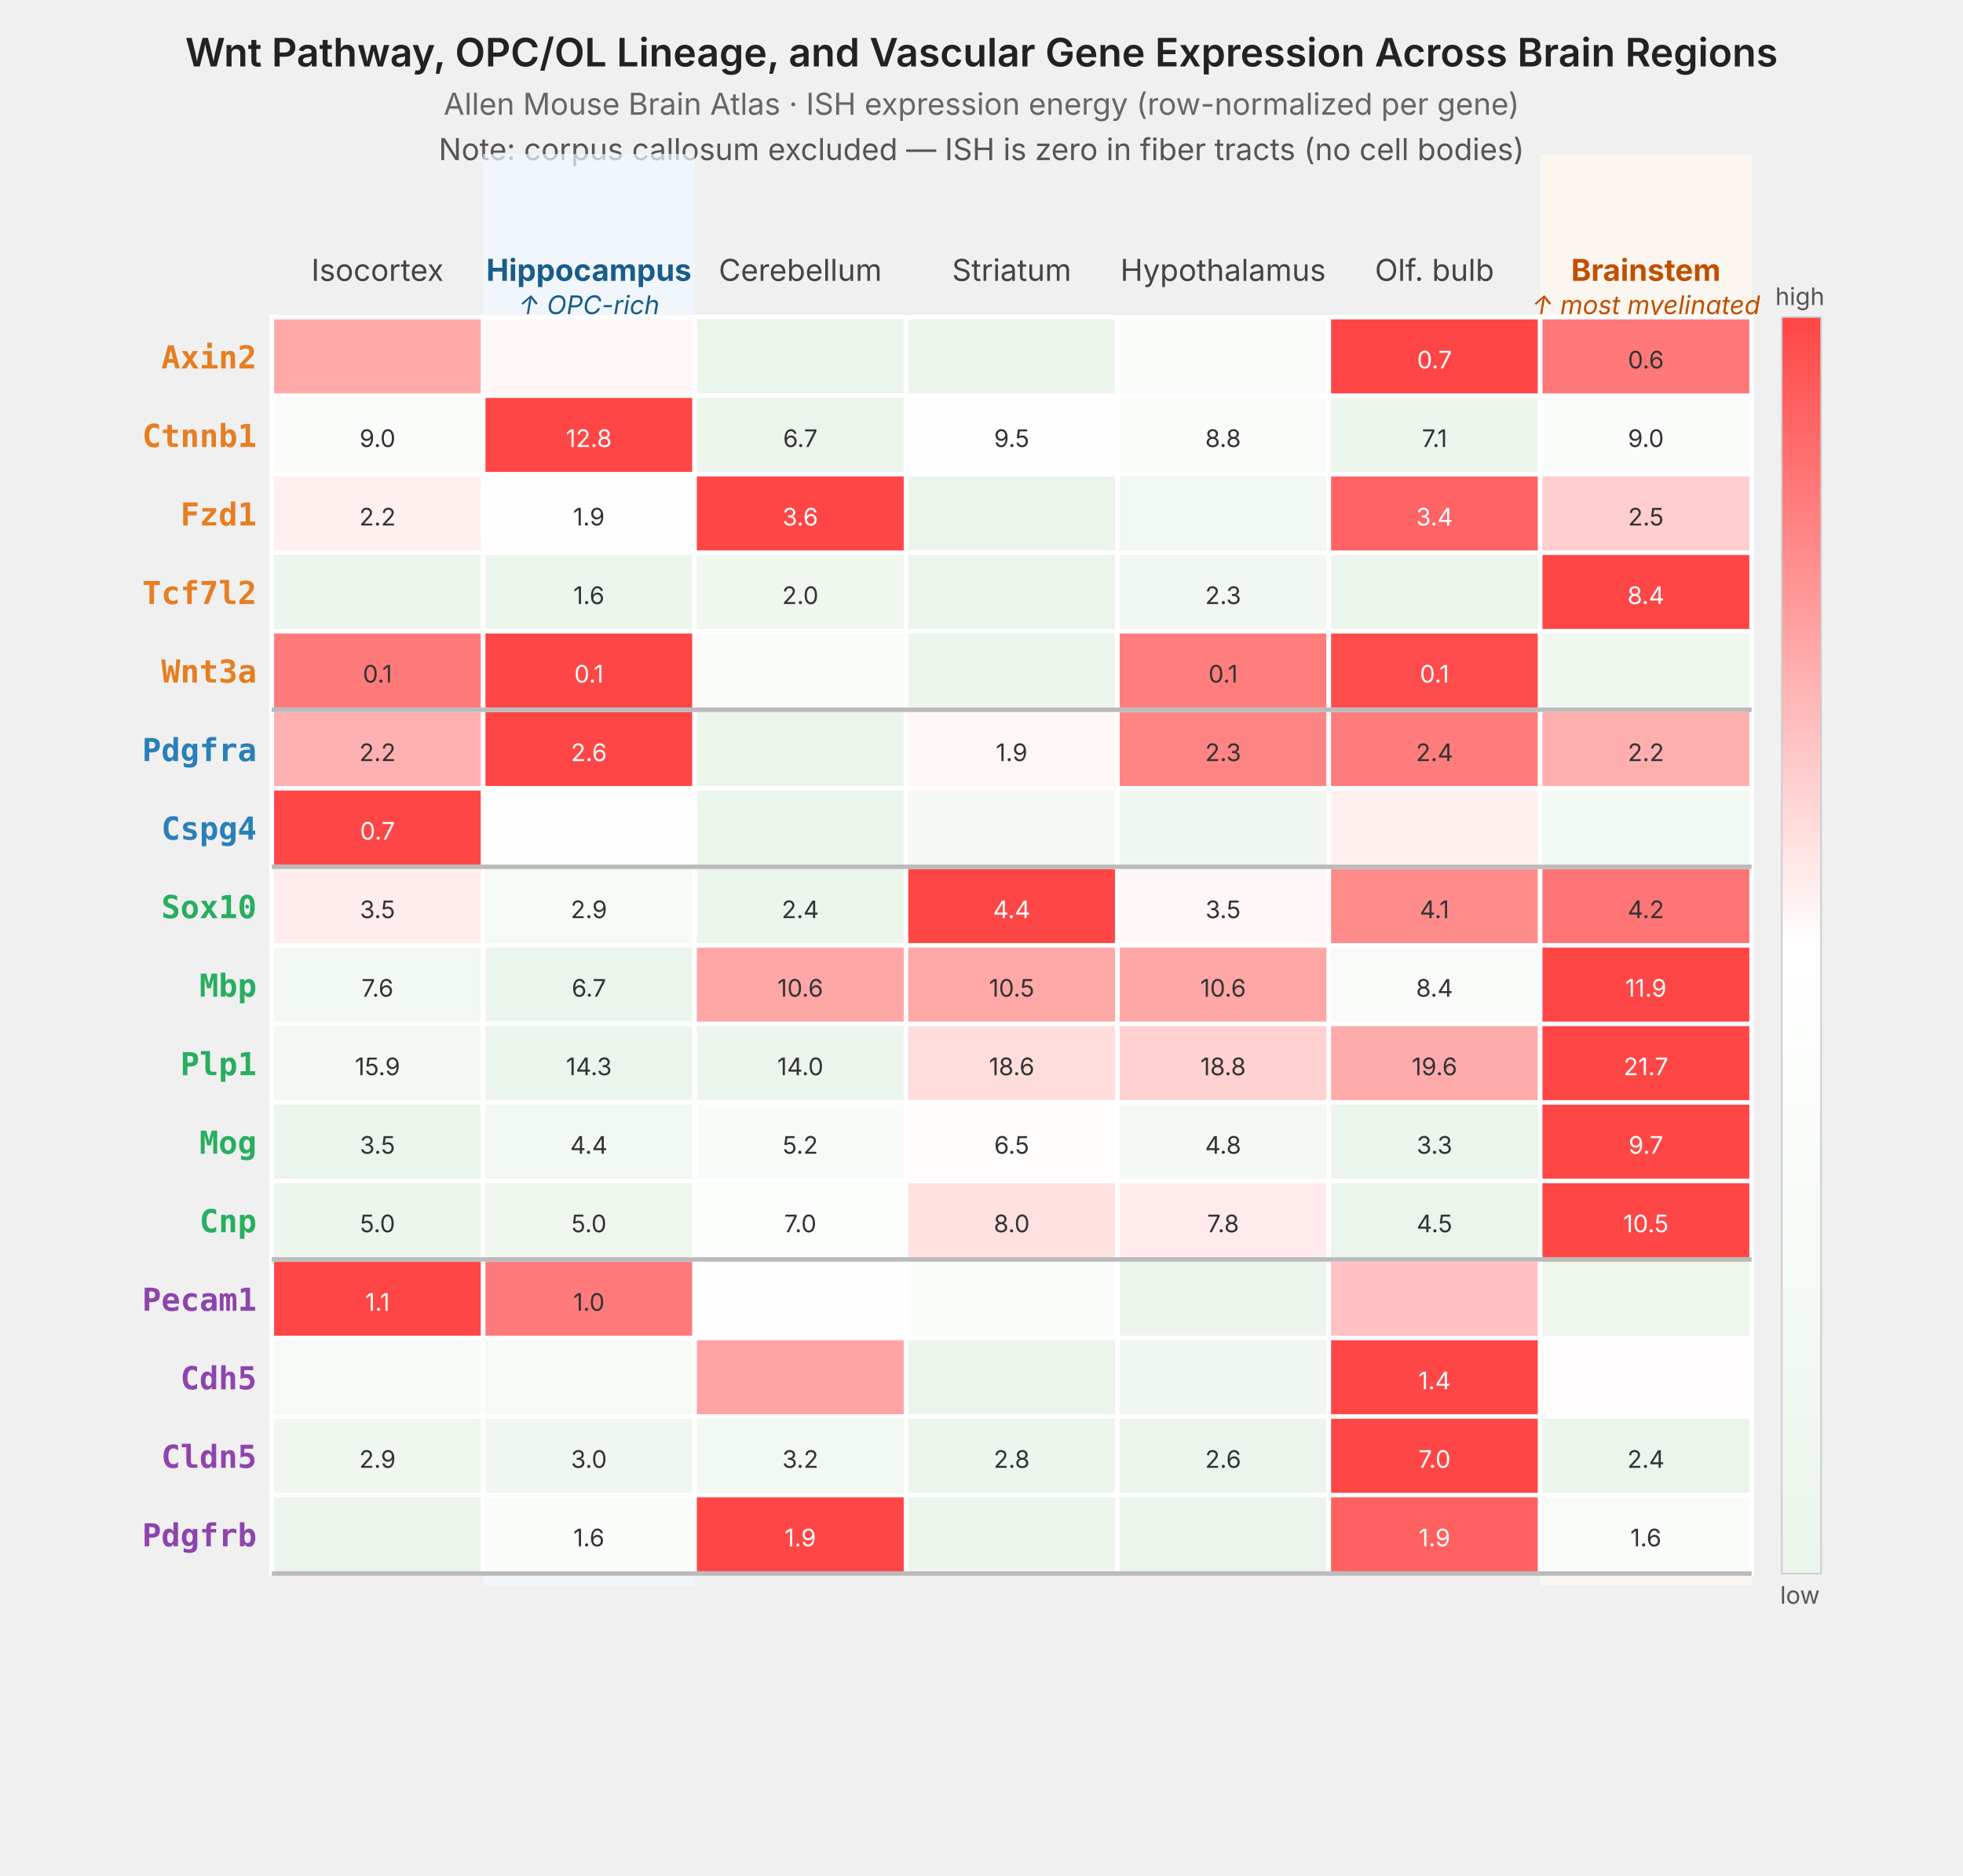
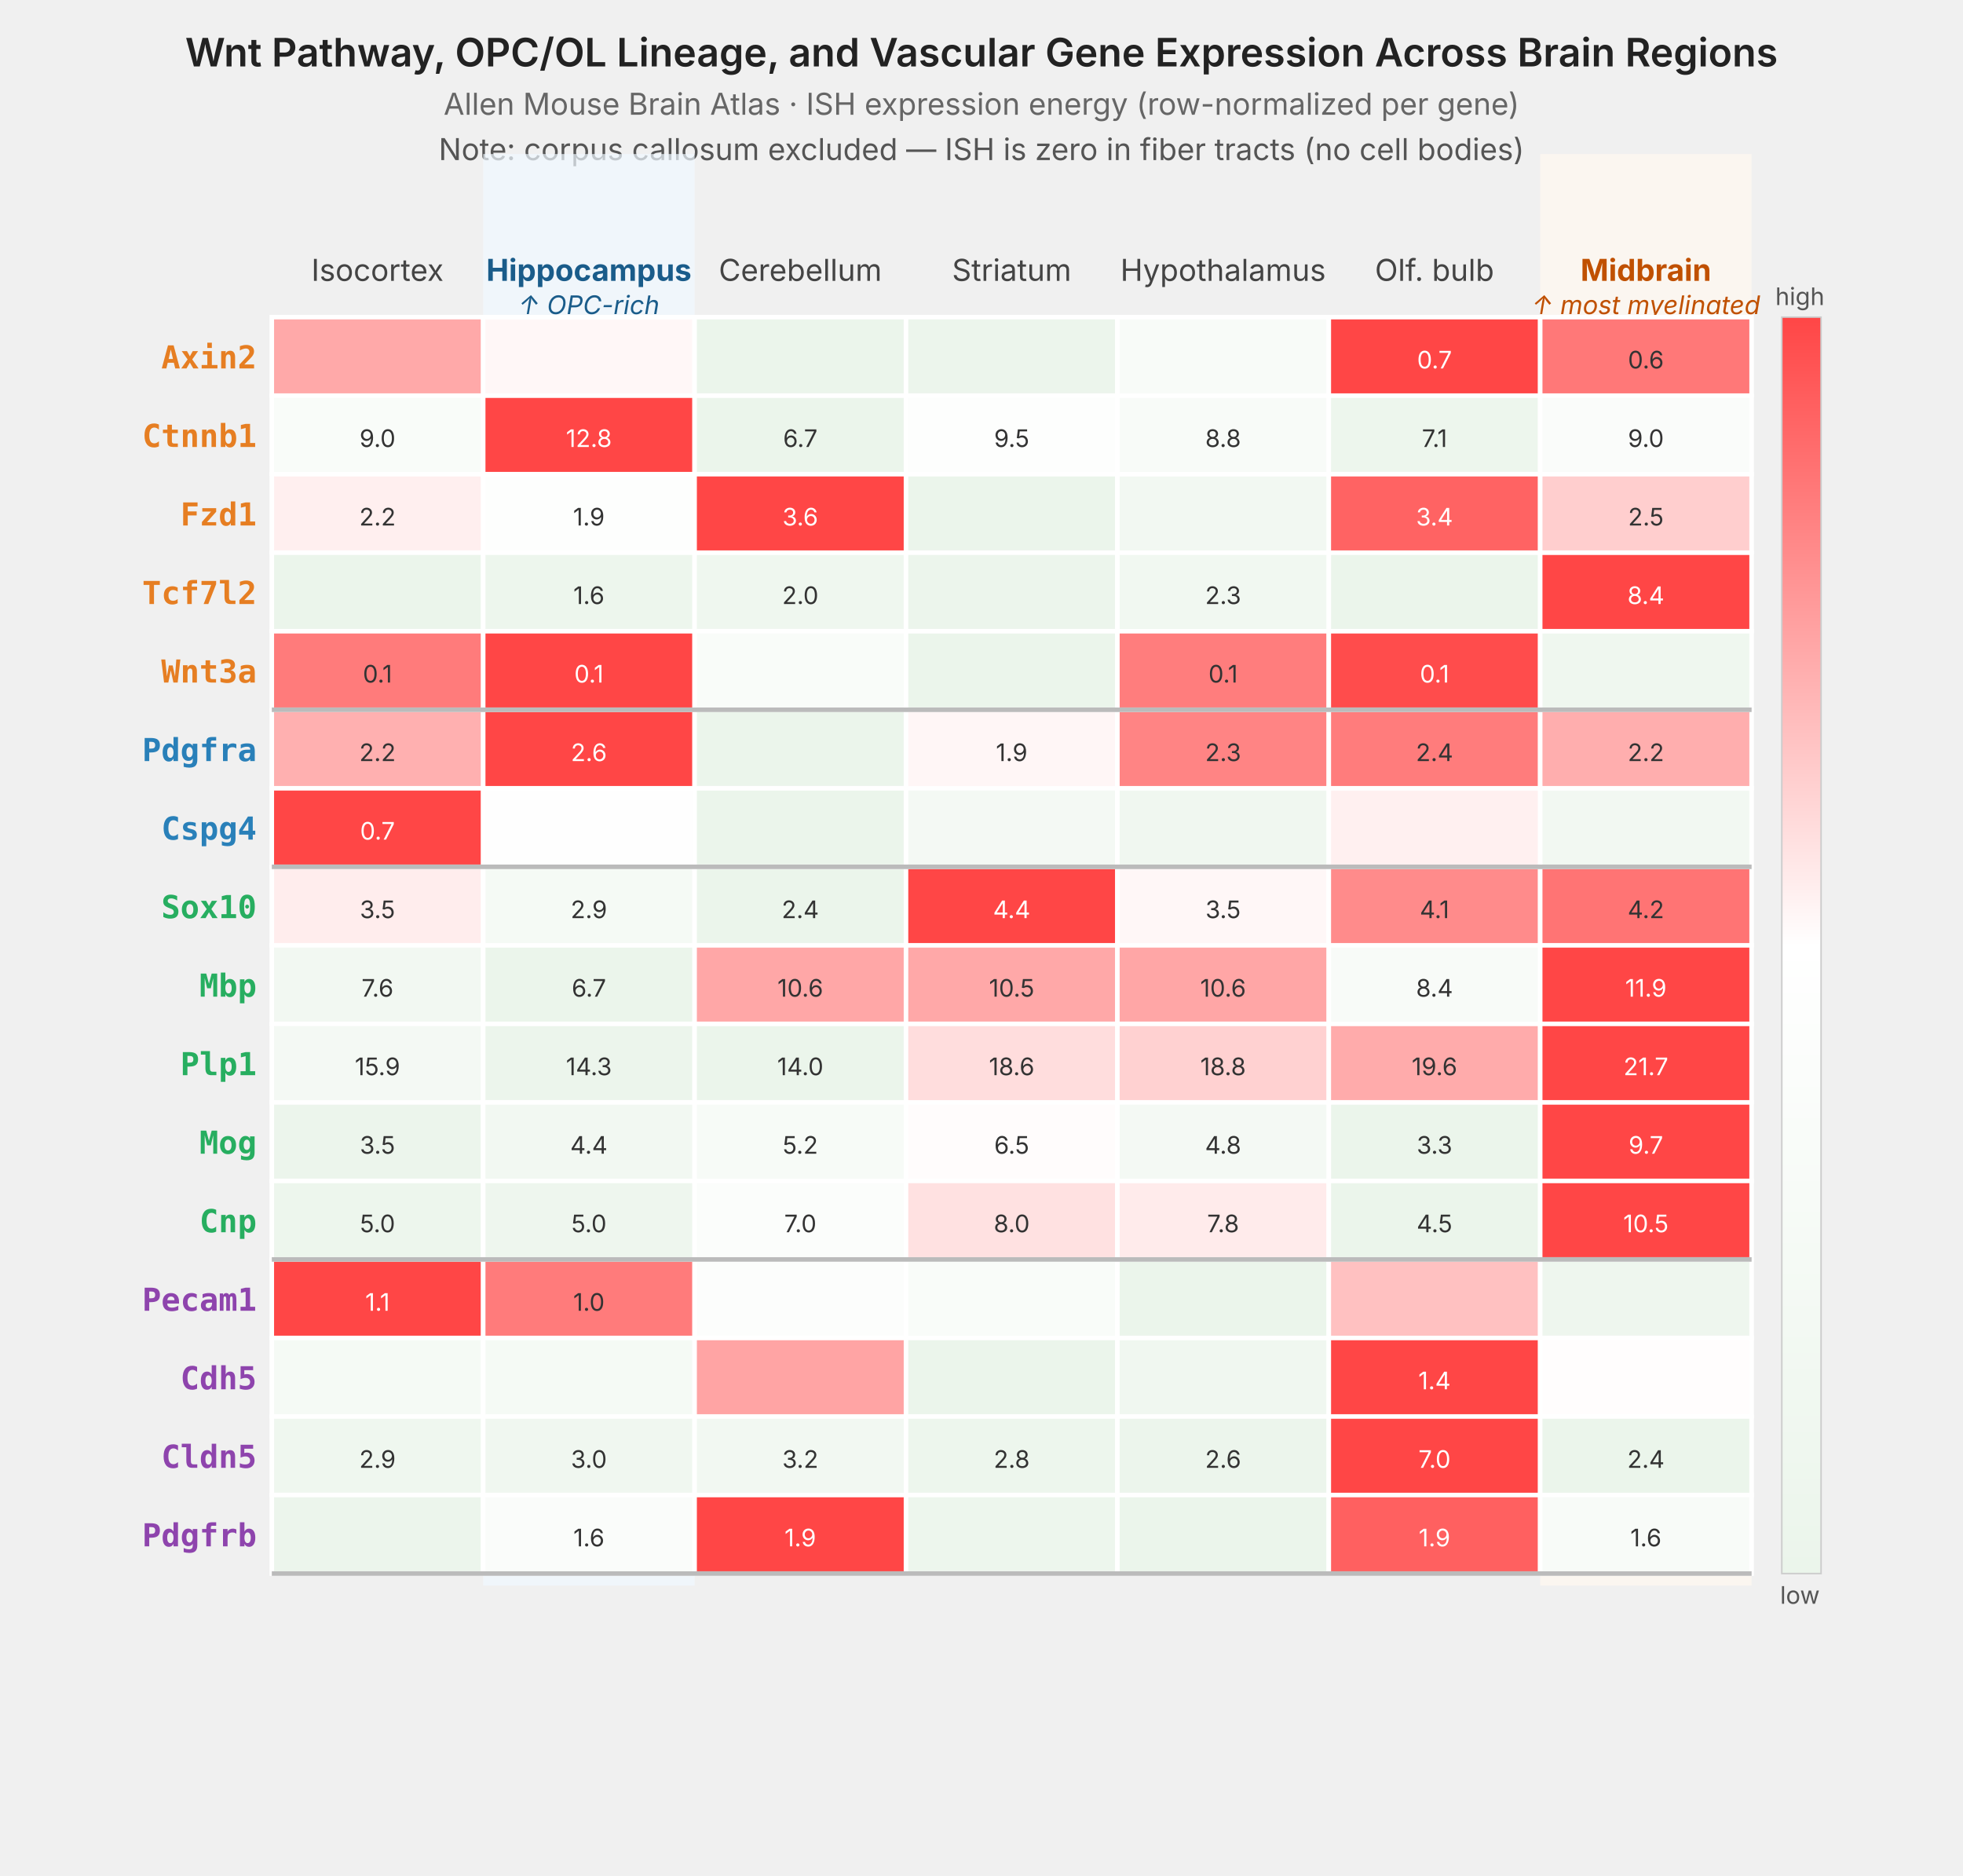
<svg xmlns="http://www.w3.org/2000/svg" viewBox="0 0 650 621" style="font-family:-apple-system,system-ui,sans-serif;background:white;">
  <text x="325" y="22" text-anchor="middle" font-size="13" font-weight="600" fill="#222">
    Wnt Pathway, OPC/OL Lineage, and Vascular Gene Expression Across Brain Regions
  </text>
  <text x="325" y="38" text-anchor="middle" font-size="10" fill="#666">
    Allen Mouse Brain Atlas · ISH expression energy (row-normalized per gene)
  </text>
  <text x="325" y="53" text-anchor="middle" font-size="10" fill="#555">
    Note: corpus callosum excluded — ISH is zero in fiber tracts (no cell bodies)
  </text>
  <rect x="510" y="51" width="70" height="474" fill="#fff8f0" opacity="0.7" />
  <rect x="160" y="51" width="70" height="474" fill="#f0f8ff" opacity="0.7" />
  <defs>
    <linearGradient id="cb1" x1="0" y1="1" x2="0" y2="0">
      <stop offset="0%" stop-color="rgb(235,245,235)" />
      <stop offset="50%" stop-color="rgb(255,255,255)" />
      <stop offset="100%" stop-color="rgb(255,70,70)" />
    </linearGradient>
  </defs>
  <rect x="590" y="105" width="13" height="416" fill="url(#cb1)" stroke="#ccc" stroke-width="0.5" />
  <text x="596" y="101" text-anchor="middle" font-size="8" fill="#555">high</text>
  <text x="596" y="531" text-anchor="middle" font-size="8" fill="#555">low</text>
  <text x="125" y="93" text-anchor="middle" font-size="10" fill="#444" font-weight="normal">Isocortex</text>
  <text x="195" y="93" text-anchor="middle" font-size="10" fill="#1a5c8a" font-weight="bold">Hippocampus</text>
  <text x="265" y="93" text-anchor="middle" font-size="10" fill="#444" font-weight="normal">Cerebellum</text>
  <text x="335" y="93" text-anchor="middle" font-size="10" fill="#444" font-weight="normal">Striatum</text>
  <text x="405" y="93" text-anchor="middle" font-size="10" fill="#444" font-weight="normal">Hypothalamus</text>
  <text x="475" y="93" text-anchor="middle" font-size="10" fill="#444" font-weight="normal">Olf. bulb</text>
-   <text x="545" y="93" text-anchor="middle" font-size="10" fill="#c05000" font-weight="bold">Brainstem</text>
+   <text x="545" y="93" text-anchor="middle" font-size="10" fill="#c05000" font-weight="bold">Midbrain</text>
  <text x="545" y="104" text-anchor="middle" font-size="8.5" fill="#c05000" font-style="italic">↑ most myelinated</text>
  <text x="195" y="104" text-anchor="middle" font-size="8.5" fill="#1a5c8a" font-style="italic">↑ OPC-rich</text>
  <rect x="90" y="105" width="70" height="26" fill="rgb(255,169,169)" stroke="white" stroke-width="1.5" />
  <rect x="160" y="105" width="70" height="26" fill="rgb(255,247,247)" stroke="white" stroke-width="1.5" />
  <rect x="230" y="105" width="70" height="26" fill="rgb(235,245,235)" stroke="white" stroke-width="1.5" />
  <rect x="300" y="105" width="70" height="26" fill="rgb(236,245,236)" stroke="white" stroke-width="1.5" />
  <rect x="370" y="105" width="70" height="26" fill="rgb(248,251,248)" stroke="white" stroke-width="1.5" />
  <rect x="440" y="105" width="70" height="26" fill="rgb(255,70,70)" stroke="white" stroke-width="1.5" />
  <text x="475" y="122" text-anchor="middle" font-size="8" fill="white">0.7</text>
  <rect x="510" y="105" width="70" height="26" fill="rgb(255,120,120)" stroke="white" stroke-width="1.5" />
  <text x="545" y="122" text-anchor="middle" font-size="8" fill="#333">0.6</text>
  <rect x="90" y="131" width="70" height="26" fill="rgb(249,252,249)" stroke="white" stroke-width="1.5" />
  <text x="125" y="148" text-anchor="middle" font-size="8" fill="#333">9.0</text>
  <rect x="160" y="131" width="70" height="26" fill="rgb(255,70,70)" stroke="white" stroke-width="1.5" />
  <text x="195" y="148" text-anchor="middle" font-size="8" fill="white">12.8</text>
  <rect x="230" y="131" width="70" height="26" fill="rgb(235,245,235)" stroke="white" stroke-width="1.5" />
  <text x="265" y="148" text-anchor="middle" font-size="8" fill="#333">6.7</text>
  <rect x="300" y="131" width="70" height="26" fill="rgb(253,254,253)" stroke="white" stroke-width="1.5" />
  <text x="335" y="148" text-anchor="middle" font-size="8" fill="#333">9.5</text>
  <rect x="370" y="131" width="70" height="26" fill="rgb(248,251,248)" stroke="white" stroke-width="1.5" />
  <text x="405" y="148" text-anchor="middle" font-size="8" fill="#333">8.8</text>
  <rect x="440" y="131" width="70" height="26" fill="rgb(237,246,237)" stroke="white" stroke-width="1.5" />
  <text x="475" y="148" text-anchor="middle" font-size="8" fill="#333">7.1</text>
  <rect x="510" y="131" width="70" height="26" fill="rgb(250,252,250)" stroke="white" stroke-width="1.5" />
  <text x="545" y="148" text-anchor="middle" font-size="8" fill="#333">9.0</text>
  <rect x="90" y="157" width="70" height="26" fill="rgb(255,239,239)" stroke="white" stroke-width="1.5" />
  <text x="125" y="174" text-anchor="middle" font-size="8" fill="#333">2.2</text>
  <rect x="160" y="157" width="70" height="26" fill="rgb(253,254,253)" stroke="white" stroke-width="1.5" />
  <text x="195" y="174" text-anchor="middle" font-size="8" fill="#333">1.9</text>
  <rect x="230" y="157" width="70" height="26" fill="rgb(255,70,70)" stroke="white" stroke-width="1.5" />
  <text x="265" y="174" text-anchor="middle" font-size="8" fill="white">3.6</text>
  <rect x="300" y="157" width="70" height="26" fill="rgb(235,245,235)" stroke="white" stroke-width="1.5" />
  <rect x="370" y="157" width="70" height="26" fill="rgb(242,248,242)" stroke="white" stroke-width="1.5" />
  <rect x="440" y="157" width="70" height="26" fill="rgb(255,99,99)" stroke="white" stroke-width="1.5" />
  <text x="475" y="174" text-anchor="middle" font-size="8" fill="white">3.4</text>
  <rect x="510" y="157" width="70" height="26" fill="rgb(255,206,206)" stroke="white" stroke-width="1.5" />
  <text x="545" y="174" text-anchor="middle" font-size="8" fill="#333">2.5</text>
  <rect x="90" y="183" width="70" height="26" fill="rgb(235,245,235)" stroke="white" stroke-width="1.5" />
  <rect x="160" y="183" width="70" height="26" fill="rgb(237,246,237)" stroke="white" stroke-width="1.5" />
  <text x="195" y="200" text-anchor="middle" font-size="8" fill="#333">1.6</text>
  <rect x="230" y="183" width="70" height="26" fill="rgb(239,247,239)" stroke="white" stroke-width="1.5" />
  <text x="265" y="200" text-anchor="middle" font-size="8" fill="#333">2.0</text>
  <rect x="300" y="183" width="70" height="26" fill="rgb(236,245,236)" stroke="white" stroke-width="1.5" />
  <rect x="370" y="183" width="70" height="26" fill="rgb(241,248,241)" stroke="white" stroke-width="1.5" />
  <text x="405" y="200" text-anchor="middle" font-size="8" fill="#333">2.3</text>
  <rect x="440" y="183" width="70" height="26" fill="rgb(235,245,235)" stroke="white" stroke-width="1.5" />
  <rect x="510" y="183" width="70" height="26" fill="rgb(255,70,70)" stroke="white" stroke-width="1.5" />
  <text x="545" y="200" text-anchor="middle" font-size="8" fill="white">8.4</text>
  <rect x="90" y="209" width="70" height="26" fill="rgb(255,123,123)" stroke="white" stroke-width="1.5" />
  <text x="125" y="226" text-anchor="middle" font-size="8" fill="#333">0.1</text>
  <rect x="160" y="209" width="70" height="26" fill="rgb(255,70,70)" stroke="white" stroke-width="1.5" />
  <text x="195" y="226" text-anchor="middle" font-size="8" fill="white">0.1</text>
  <rect x="230" y="209" width="70" height="26" fill="rgb(249,252,249)" stroke="white" stroke-width="1.5" />
  <rect x="300" y="209" width="70" height="26" fill="rgb(235,245,235)" stroke="white" stroke-width="1.5" />
  <rect x="370" y="209" width="70" height="26" fill="rgb(255,125,125)" stroke="white" stroke-width="1.5" />
  <text x="405" y="226" text-anchor="middle" font-size="8" fill="#333">0.1</text>
  <rect x="440" y="209" width="70" height="26" fill="rgb(255,76,76)" stroke="white" stroke-width="1.5" />
  <text x="475" y="226" text-anchor="middle" font-size="8" fill="white">0.1</text>
  <rect x="510" y="209" width="70" height="26" fill="rgb(239,247,239)" stroke="white" stroke-width="1.5" />
  <rect x="90" y="235" width="70" height="26" fill="rgb(255,176,176)" stroke="white" stroke-width="1.5" />
  <text x="125" y="252" text-anchor="middle" font-size="8" fill="#333">2.2</text>
  <rect x="160" y="235" width="70" height="26" fill="rgb(255,70,70)" stroke="white" stroke-width="1.5" />
  <text x="195" y="252" text-anchor="middle" font-size="8" fill="white">2.6</text>
  <rect x="230" y="235" width="70" height="26" fill="rgb(235,245,235)" stroke="white" stroke-width="1.5" />
  <rect x="300" y="235" width="70" height="26" fill="rgb(255,246,246)" stroke="white" stroke-width="1.5" />
  <text x="335" y="252" text-anchor="middle" font-size="8" fill="#333">1.9</text>
  <rect x="370" y="235" width="70" height="26" fill="rgb(255,132,132)" stroke="white" stroke-width="1.5" />
  <text x="405" y="252" text-anchor="middle" font-size="8" fill="#333">2.3</text>
  <rect x="440" y="235" width="70" height="26" fill="rgb(255,124,124)" stroke="white" stroke-width="1.5" />
  <text x="475" y="252" text-anchor="middle" font-size="8" fill="#333">2.4</text>
  <rect x="510" y="235" width="70" height="26" fill="rgb(255,174,174)" stroke="white" stroke-width="1.5" />
  <text x="545" y="252" text-anchor="middle" font-size="8" fill="#333">2.2</text>
  <rect x="90" y="261" width="70" height="26" fill="rgb(255,70,70)" stroke="white" stroke-width="1.5" />
  <text x="125" y="278" text-anchor="middle" font-size="8" fill="white">0.7</text>
  <rect x="160" y="261" width="70" height="26" fill="rgb(254,254,254)" stroke="white" stroke-width="1.5" />
  <rect x="230" y="261" width="70" height="26" fill="rgb(235,245,235)" stroke="white" stroke-width="1.5" />
  <rect x="300" y="261" width="70" height="26" fill="rgb(244,249,244)" stroke="white" stroke-width="1.5" />
  <rect x="370" y="261" width="70" height="26" fill="rgb(240,247,240)" stroke="white" stroke-width="1.5" />
  <rect x="440" y="261" width="70" height="26" fill="rgb(255,240,240)" stroke="white" stroke-width="1.5" />
  <rect x="510" y="261" width="70" height="26" fill="rgb(242,248,242)" stroke="white" stroke-width="1.5" />
  <rect x="90" y="287" width="70" height="26" fill="rgb(255,237,237)" stroke="white" stroke-width="1.5" />
  <text x="125" y="304" text-anchor="middle" font-size="8" fill="#333">3.5</text>
  <rect x="160" y="287" width="70" height="26" fill="rgb(245,250,245)" stroke="white" stroke-width="1.5" />
  <text x="195" y="304" text-anchor="middle" font-size="8" fill="#333">2.9</text>
  <rect x="230" y="287" width="70" height="26" fill="rgb(235,245,235)" stroke="white" stroke-width="1.5" />
  <text x="265" y="304" text-anchor="middle" font-size="8" fill="#333">2.4</text>
  <rect x="300" y="287" width="70" height="26" fill="rgb(255,70,70)" stroke="white" stroke-width="1.5" />
  <text x="335" y="304" text-anchor="middle" font-size="8" fill="white">4.4</text>
  <rect x="370" y="287" width="70" height="26" fill="rgb(255,247,247)" stroke="white" stroke-width="1.5" />
  <text x="405" y="304" text-anchor="middle" font-size="8" fill="#333">3.5</text>
  <rect x="440" y="287" width="70" height="26" fill="rgb(255,139,139)" stroke="white" stroke-width="1.5" />
  <text x="475" y="304" text-anchor="middle" font-size="8" fill="#333">4.1</text>
  <rect x="510" y="287" width="70" height="26" fill="rgb(255,116,116)" stroke="white" stroke-width="1.5" />
  <text x="545" y="304" text-anchor="middle" font-size="8" fill="#333">4.2</text>
  <rect x="90" y="313" width="70" height="26" fill="rgb(242,248,242)" stroke="white" stroke-width="1.5" />
  <text x="125" y="330" text-anchor="middle" font-size="8" fill="#333">7.6</text>
  <rect x="160" y="313" width="70" height="26" fill="rgb(235,245,235)" stroke="white" stroke-width="1.5" />
  <text x="195" y="330" text-anchor="middle" font-size="8" fill="#333">6.7</text>
  <rect x="230" y="313" width="70" height="26" fill="rgb(255,167,167)" stroke="white" stroke-width="1.5" />
  <text x="265" y="330" text-anchor="middle" font-size="8" fill="#333">10.6</text>
  <rect x="300" y="313" width="70" height="26" fill="rgb(255,168,168)" stroke="white" stroke-width="1.5" />
  <text x="335" y="330" text-anchor="middle" font-size="8" fill="#333">10.5</text>
  <rect x="370" y="313" width="70" height="26" fill="rgb(255,166,166)" stroke="white" stroke-width="1.5" />
  <text x="405" y="330" text-anchor="middle" font-size="8" fill="#333">10.6</text>
  <rect x="440" y="313" width="70" height="26" fill="rgb(248,251,248)" stroke="white" stroke-width="1.5" />
  <text x="475" y="330" text-anchor="middle" font-size="8" fill="#333">8.4</text>
  <rect x="510" y="313" width="70" height="26" fill="rgb(255,70,70)" stroke="white" stroke-width="1.5" />
  <text x="545" y="330" text-anchor="middle" font-size="8" fill="white">11.9</text>
  <rect x="90" y="339" width="70" height="26" fill="rgb(244,249,244)" stroke="white" stroke-width="1.5" />
  <text x="125" y="356" text-anchor="middle" font-size="8" fill="#333">15.9</text>
  <rect x="160" y="339" width="70" height="26" fill="rgb(236,245,236)" stroke="white" stroke-width="1.5" />
  <text x="195" y="356" text-anchor="middle" font-size="8" fill="#333">14.3</text>
  <rect x="230" y="339" width="70" height="26" fill="rgb(235,245,235)" stroke="white" stroke-width="1.5" />
  <text x="265" y="356" text-anchor="middle" font-size="8" fill="#333">14.0</text>
  <rect x="300" y="339" width="70" height="26" fill="rgb(255,221,221)" stroke="white" stroke-width="1.5" />
  <text x="335" y="356" text-anchor="middle" font-size="8" fill="#333">18.6</text>
  <rect x="370" y="339" width="70" height="26" fill="rgb(255,209,209)" stroke="white" stroke-width="1.5" />
  <text x="405" y="356" text-anchor="middle" font-size="8" fill="#333">18.8</text>
  <rect x="440" y="339" width="70" height="26" fill="rgb(255,171,171)" stroke="white" stroke-width="1.5" />
  <text x="475" y="356" text-anchor="middle" font-size="8" fill="#333">19.6</text>
  <rect x="510" y="339" width="70" height="26" fill="rgb(255,70,70)" stroke="white" stroke-width="1.5" />
  <text x="545" y="356" text-anchor="middle" font-size="8" fill="white">21.7</text>
  <rect x="90" y="365" width="70" height="26" fill="rgb(236,245,236)" stroke="white" stroke-width="1.5" />
  <text x="125" y="382" text-anchor="middle" font-size="8" fill="#333">3.5</text>
  <rect x="160" y="365" width="70" height="26" fill="rgb(242,248,242)" stroke="white" stroke-width="1.5" />
  <text x="195" y="382" text-anchor="middle" font-size="8" fill="#333">4.4</text>
  <rect x="230" y="365" width="70" height="26" fill="rgb(247,251,247)" stroke="white" stroke-width="1.5" />
  <text x="265" y="382" text-anchor="middle" font-size="8" fill="#333">5.2</text>
  <rect x="300" y="365" width="70" height="26" fill="rgb(255,252,252)" stroke="white" stroke-width="1.5" />
  <text x="335" y="382" text-anchor="middle" font-size="8" fill="#333">6.5</text>
  <rect x="370" y="365" width="70" height="26" fill="rgb(244,249,244)" stroke="white" stroke-width="1.5" />
  <text x="405" y="382" text-anchor="middle" font-size="8" fill="#333">4.8</text>
  <rect x="440" y="365" width="70" height="26" fill="rgb(235,245,235)" stroke="white" stroke-width="1.5" />
  <text x="475" y="382" text-anchor="middle" font-size="8" fill="#333">3.3</text>
  <rect x="510" y="365" width="70" height="26" fill="rgb(255,70,70)" stroke="white" stroke-width="1.5" />
  <text x="545" y="382" text-anchor="middle" font-size="8" fill="white">9.7</text>
  <rect x="90" y="391" width="70" height="26" fill="rgb(237,246,237)" stroke="white" stroke-width="1.5" />
  <text x="125" y="408" text-anchor="middle" font-size="8" fill="#333">5.0</text>
  <rect x="160" y="391" width="70" height="26" fill="rgb(238,246,238)" stroke="white" stroke-width="1.5" />
  <text x="195" y="408" text-anchor="middle" font-size="8" fill="#333">5.0</text>
  <rect x="230" y="391" width="70" height="26" fill="rgb(251,253,251)" stroke="white" stroke-width="1.5" />
  <text x="265" y="408" text-anchor="middle" font-size="8" fill="#333">7.0</text>
  <rect x="300" y="391" width="70" height="26" fill="rgb(255,225,225)" stroke="white" stroke-width="1.5" />
  <text x="335" y="408" text-anchor="middle" font-size="8" fill="#333">8.0</text>
  <rect x="370" y="391" width="70" height="26" fill="rgb(255,235,235)" stroke="white" stroke-width="1.5" />
  <text x="405" y="408" text-anchor="middle" font-size="8" fill="#333">7.8</text>
  <rect x="440" y="391" width="70" height="26" fill="rgb(235,245,235)" stroke="white" stroke-width="1.5" />
  <text x="475" y="408" text-anchor="middle" font-size="8" fill="#333">4.5</text>
  <rect x="510" y="391" width="70" height="26" fill="rgb(255,70,70)" stroke="white" stroke-width="1.5" />
  <text x="545" y="408" text-anchor="middle" font-size="8" fill="white">10.5</text>
  <rect x="90" y="417" width="70" height="26" fill="rgb(255,70,70)" stroke="white" stroke-width="1.5" />
  <text x="125" y="434" text-anchor="middle" font-size="8" fill="white">1.1</text>
  <rect x="160" y="417" width="70" height="26" fill="rgb(255,123,123)" stroke="white" stroke-width="1.5" />
  <text x="195" y="434" text-anchor="middle" font-size="8" fill="#333">1.0</text>
  <rect x="230" y="417" width="70" height="26" fill="rgb(252,253,252)" stroke="white" stroke-width="1.5" />
  <rect x="300" y="417" width="70" height="26" fill="rgb(249,252,249)" stroke="white" stroke-width="1.5" />
  <rect x="370" y="417" width="70" height="26" fill="rgb(235,245,235)" stroke="white" stroke-width="1.5" />
  <rect x="440" y="417" width="70" height="26" fill="rgb(255,193,193)" stroke="white" stroke-width="1.5" />
  <rect x="510" y="417" width="70" height="26" fill="rgb(238,246,238)" stroke="white" stroke-width="1.5" />
  <rect x="90" y="443" width="70" height="26" fill="rgb(245,250,245)" stroke="white" stroke-width="1.5" />
  <rect x="160" y="443" width="70" height="26" fill="rgb(245,250,245)" stroke="white" stroke-width="1.5" />
  <rect x="230" y="443" width="70" height="26" fill="rgb(255,164,164)" stroke="white" stroke-width="1.5" />
  <rect x="300" y="443" width="70" height="26" fill="rgb(235,245,235)" stroke="white" stroke-width="1.5" />
  <rect x="370" y="443" width="70" height="26" fill="rgb(240,247,240)" stroke="white" stroke-width="1.5" />
  <rect x="440" y="443" width="70" height="26" fill="rgb(255,70,70)" stroke="white" stroke-width="1.5" />
  <text x="475" y="460" text-anchor="middle" font-size="8" fill="white">1.4</text>
  <rect x="510" y="443" width="70" height="26" fill="rgb(255,253,253)" stroke="white" stroke-width="1.5" />
  <rect x="90" y="469" width="70" height="26" fill="rgb(239,247,239)" stroke="white" stroke-width="1.5" />
  <text x="125" y="486" text-anchor="middle" font-size="8" fill="#333">2.9</text>
  <rect x="160" y="469" width="70" height="26" fill="rgb(240,247,240)" stroke="white" stroke-width="1.5" />
  <text x="195" y="486" text-anchor="middle" font-size="8" fill="#333">3.0</text>
  <rect x="230" y="469" width="70" height="26" fill="rgb(242,248,242)" stroke="white" stroke-width="1.5" />
  <text x="265" y="486" text-anchor="middle" font-size="8" fill="#333">3.2</text>
  <rect x="300" y="469" width="70" height="26" fill="rgb(237,246,237)" stroke="white" stroke-width="1.5" />
  <text x="335" y="486" text-anchor="middle" font-size="8" fill="#333">2.8</text>
  <rect x="370" y="469" width="70" height="26" fill="rgb(236,245,236)" stroke="white" stroke-width="1.5" />
  <text x="405" y="486" text-anchor="middle" font-size="8" fill="#333">2.6</text>
  <rect x="440" y="469" width="70" height="26" fill="rgb(255,70,70)" stroke="white" stroke-width="1.5" />
  <text x="475" y="486" text-anchor="middle" font-size="8" fill="white">7.0</text>
  <rect x="510" y="469" width="70" height="26" fill="rgb(235,245,235)" stroke="white" stroke-width="1.5" />
  <text x="545" y="486" text-anchor="middle" font-size="8" fill="#333">2.4</text>
  <rect x="90" y="495" width="70" height="26" fill="rgb(236,245,236)" stroke="white" stroke-width="1.5" />
  <rect x="160" y="495" width="70" height="26" fill="rgb(250,252,250)" stroke="white" stroke-width="1.5" />
  <text x="195" y="512" text-anchor="middle" font-size="8" fill="#333">1.6</text>
  <rect x="230" y="495" width="70" height="26" fill="rgb(255,70,70)" stroke="white" stroke-width="1.5" />
  <text x="265" y="512" text-anchor="middle" font-size="8" fill="white">1.9</text>
  <rect x="300" y="495" width="70" height="26" fill="rgb(237,246,237)" stroke="white" stroke-width="1.5" />
  <rect x="370" y="495" width="70" height="26" fill="rgb(235,245,235)" stroke="white" stroke-width="1.5" />
  <rect x="440" y="495" width="70" height="26" fill="rgb(255,96,96)" stroke="white" stroke-width="1.5" />
  <text x="475" y="512" text-anchor="middle" font-size="8" fill="white">1.9</text>
  <rect x="510" y="495" width="70" height="26" fill="rgb(248,251,248)" stroke="white" stroke-width="1.5" />
  <text x="545" y="512" text-anchor="middle" font-size="8" fill="#333">1.6</text>
  <line x1="90" y1="235" x2="580" y2="235" stroke="#bbb" stroke-width="1.5" />
  <line x1="90" y1="287" x2="580" y2="287" stroke="#bbb" stroke-width="1.5" />
  <line x1="90" y1="417" x2="580" y2="417" stroke="#bbb" stroke-width="1.5" />
  <line x1="90" y1="521" x2="580" y2="521" stroke="#bbb" stroke-width="1.5" />
  <text x="85" y="122" text-anchor="end" font-size="10.5" fill="#e67e22" font-weight="600" font-family="ui-monospace,Menlo,monospace">Axin2</text>
  <text x="85" y="148" text-anchor="end" font-size="10.5" fill="#e67e22" font-weight="600" font-family="ui-monospace,Menlo,monospace">Ctnnb1</text>
  <text x="85" y="174" text-anchor="end" font-size="10.5" fill="#e67e22" font-weight="600" font-family="ui-monospace,Menlo,monospace">Fzd1</text>
  <text x="85" y="200" text-anchor="end" font-size="10.5" fill="#e67e22" font-weight="600" font-family="ui-monospace,Menlo,monospace">Tcf7l2</text>
  <text x="85" y="226" text-anchor="end" font-size="10.5" fill="#e67e22" font-weight="600" font-family="ui-monospace,Menlo,monospace">Wnt3a</text>
  <text x="85" y="252" text-anchor="end" font-size="10.5" fill="#2980b9" font-weight="600" font-family="ui-monospace,Menlo,monospace">Pdgfra</text>
  <text x="85" y="278" text-anchor="end" font-size="10.5" fill="#2980b9" font-weight="600" font-family="ui-monospace,Menlo,monospace">Cspg4</text>
  <text x="85" y="304" text-anchor="end" font-size="10.5" fill="#27ae60" font-weight="600" font-family="ui-monospace,Menlo,monospace">Sox10</text>
  <text x="85" y="330" text-anchor="end" font-size="10.5" fill="#27ae60" font-weight="600" font-family="ui-monospace,Menlo,monospace">Mbp</text>
  <text x="85" y="356" text-anchor="end" font-size="10.5" fill="#27ae60" font-weight="600" font-family="ui-monospace,Menlo,monospace">Plp1</text>
  <text x="85" y="382" text-anchor="end" font-size="10.5" fill="#27ae60" font-weight="600" font-family="ui-monospace,Menlo,monospace">Mog</text>
  <text x="85" y="408" text-anchor="end" font-size="10.5" fill="#27ae60" font-weight="600" font-family="ui-monospace,Menlo,monospace">Cnp</text>
  <text x="85" y="434" text-anchor="end" font-size="10.5" fill="#8e44ad" font-weight="600" font-family="ui-monospace,Menlo,monospace">Pecam1</text>
  <text x="85" y="460" text-anchor="end" font-size="10.5" fill="#8e44ad" font-weight="600" font-family="ui-monospace,Menlo,monospace">Cdh5</text>
  <text x="85" y="486" text-anchor="end" font-size="10.5" fill="#8e44ad" font-weight="600" font-family="ui-monospace,Menlo,monospace">Cldn5</text>
  <text x="85" y="512" text-anchor="end" font-size="10.5" fill="#8e44ad" font-weight="600" font-family="ui-monospace,Menlo,monospace">Pdgfrb</text>
</svg>
